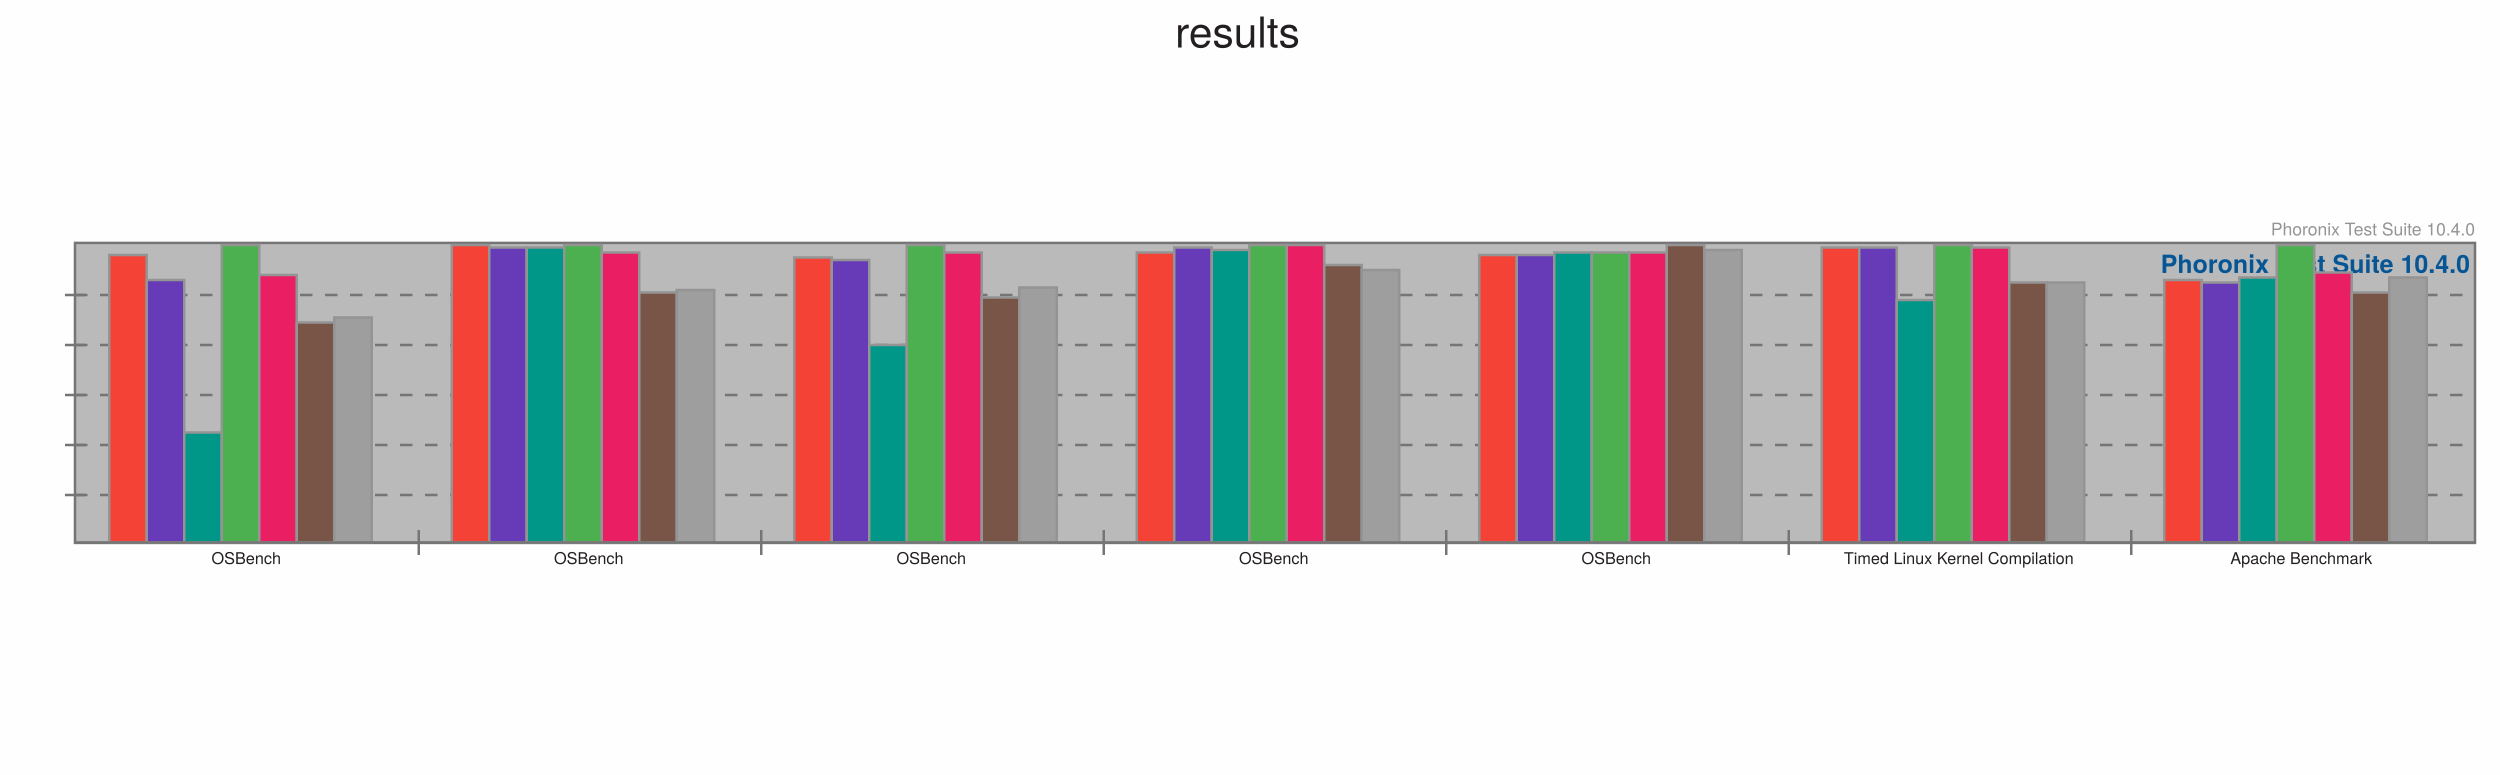
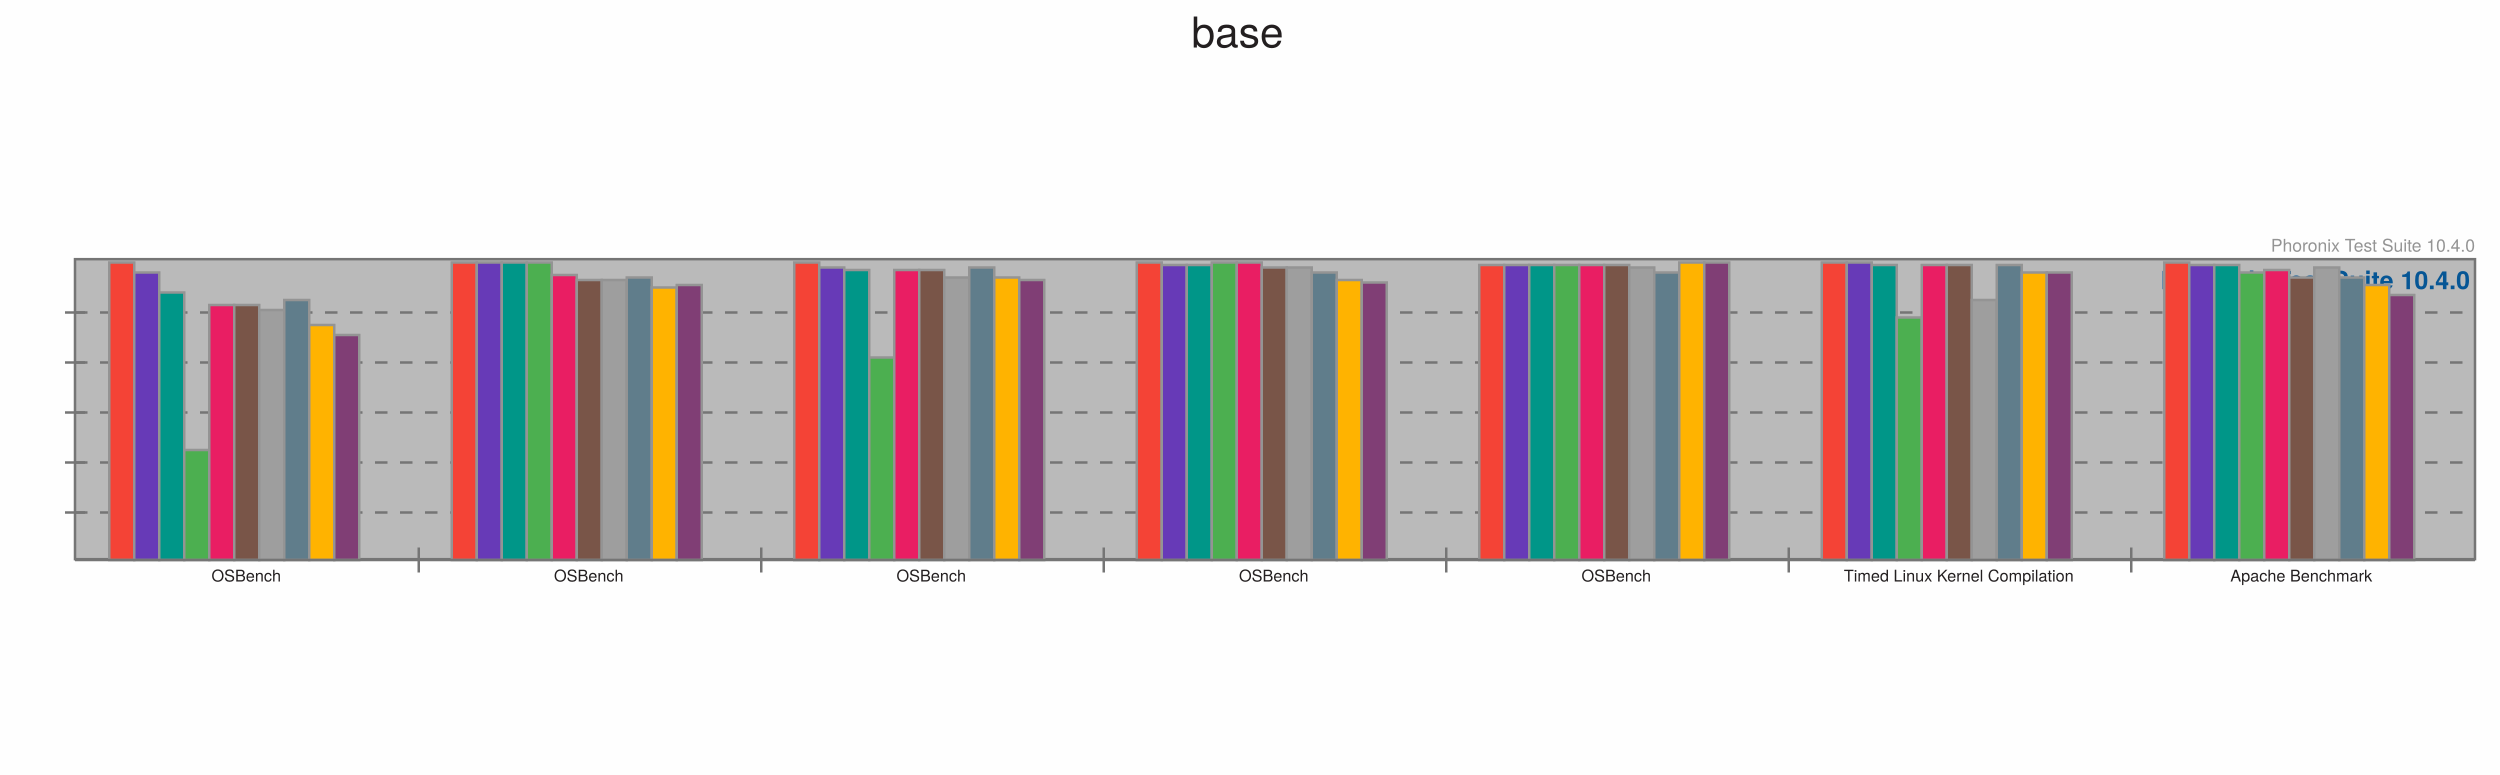
<svg xmlns="http://www.w3.org/2000/svg" version="1.1" font-family="sans-serif, droid-sans, helvetica, verdana, tahoma" viewbox="0 0 1000 310" width="1000" height="310" preserveAspectRatio="xMinYMin meet">
  <rect x="0" y="0" width="1000" height="310" fill="#FEFEFE" />
  <g stroke="#757575" stroke-width="1" />
  <g font-size="9" text-anchor="start" font-weight="bold" />
-   <rect x="30" y="97.167" width="960" height="120" fill="#BABABA" stroke="#757575" stroke-width="1" />
-   <text x="988" y="109.167" font-size="10" fill="#065695" text-anchor="end" font-weight="bold">Phoronix Test Suite 10.4.0</text>
+   <rect x="30" y="103.667" width="960" height="120" fill="#BABABA" stroke="#757575" stroke-width="1" />
+   <text x="988" y="115.667" font-size="10" fill="#065695" text-anchor="end" font-weight="bold">Phoronix Test Suite 10.4.0</text>
  <g stroke="#757575" stroke-width="1" stroke-dasharray="5,5">
-     <line x1="30" y1="198" x2="990" y2="198" />
-     <line x1="30" y1="178" x2="990" y2="178" />
-     <line x1="30" y1="158" x2="990" y2="158" />
-     <line x1="30" y1="138" x2="990" y2="138" />
-     <line x1="30" y1="118" x2="990" y2="118" />
+     <line x1="30" y1="205" x2="990" y2="205" />
+     <line x1="30" y1="185" x2="990" y2="185" />
+     <line x1="30" y1="165" x2="990" y2="165" />
+     <line x1="30" y1="145" x2="990" y2="145" />
+     <line x1="30" y1="125" x2="990" y2="125" />
  </g>
  <g stroke="#757575" stroke-width="1">
-     <line x1="26" y1="198" x2="34" y2="198" />
-     <line x1="26" y1="178" x2="34" y2="178" />
-     <line x1="26" y1="158" x2="34" y2="158" />
-     <line x1="26" y1="138" x2="34" y2="138" />
-     <line x1="26" y1="118" x2="34" y2="118" />
+     <line x1="26" y1="205" x2="34" y2="205" />
+     <line x1="26" y1="185" x2="34" y2="185" />
+     <line x1="26" y1="165" x2="34" y2="165" />
+     <line x1="26" y1="145" x2="34" y2="145" />
+     <line x1="26" y1="125" x2="34" y2="125" />
  </g>
  <g stroke="#949494" stroke-width="1" stroke-dasharray="5,5" />
  <g font-size="10" fill="#065695" text-anchor="end" />
-   <text x="98.5" y="220" font-size="6.5" fill="#231f20" text-anchor="middle" dominant-baseline="text-before-edge">OSBench</text>
-   <rect x="43.7" y="102" width="15" height="115" fill="#f44336" stroke="#949494" stroke-width="1" />
-   <rect x="58.7" y="112" width="15" height="105" fill="#673ab7" stroke="#949494" stroke-width="1" />
-   <rect x="73.7" y="173" width="15" height="44" fill="#009688" stroke="#949494" stroke-width="1" />
-   <rect x="88.7" y="98" width="15" height="119" fill="#4caf50" stroke="#949494" stroke-width="1" />
-   <rect x="103.7" y="110" width="15" height="107" fill="#e91e63" stroke="#949494" stroke-width="1" />
-   <rect x="118.7" y="129" width="15" height="88" fill="#795548" stroke="#949494" stroke-width="1" />
-   <rect x="133.7" y="127" width="15" height="90" fill="#9e9e9e" stroke="#949494" stroke-width="1" />
-   <text x="235.5" y="220" font-size="6.5" fill="#231f20" text-anchor="middle" dominant-baseline="text-before-edge">OSBench</text>
-   <rect x="180.7" y="98" width="15" height="119" fill="#f44336" stroke="#949494" stroke-width="1" />
-   <rect x="195.7" y="99" width="15" height="118" fill="#673ab7" stroke="#949494" stroke-width="1" />
-   <rect x="210.7" y="99" width="15" height="118" fill="#009688" stroke="#949494" stroke-width="1" />
-   <rect x="225.7" y="98" width="15" height="119" fill="#4caf50" stroke="#949494" stroke-width="1" />
-   <rect x="240.7" y="101" width="15" height="116" fill="#e91e63" stroke="#949494" stroke-width="1" />
-   <rect x="255.7" y="117" width="15" height="100" fill="#795548" stroke="#949494" stroke-width="1" />
-   <rect x="270.7" y="116" width="15" height="101" fill="#9e9e9e" stroke="#949494" stroke-width="1" />
-   <text x="372.5" y="220" font-size="6.5" fill="#231f20" text-anchor="middle" dominant-baseline="text-before-edge">OSBench</text>
-   <rect x="317.7" y="103" width="15" height="114" fill="#f44336" stroke="#949494" stroke-width="1" />
-   <rect x="332.7" y="104" width="15" height="113" fill="#673ab7" stroke="#949494" stroke-width="1" />
-   <rect x="347.7" y="138" width="15" height="79" fill="#009688" stroke="#949494" stroke-width="1" />
-   <rect x="362.7" y="98" width="15" height="119" fill="#4caf50" stroke="#949494" stroke-width="1" />
-   <rect x="377.7" y="101" width="15" height="116" fill="#e91e63" stroke="#949494" stroke-width="1" />
-   <rect x="392.7" y="119" width="15" height="98" fill="#795548" stroke="#949494" stroke-width="1" />
-   <rect x="407.7" y="115" width="15" height="102" fill="#9e9e9e" stroke="#949494" stroke-width="1" />
-   <text x="509.5" y="220" font-size="6.5" fill="#231f20" text-anchor="middle" dominant-baseline="text-before-edge">OSBench</text>
-   <rect x="454.7" y="101" width="15" height="116" fill="#f44336" stroke="#949494" stroke-width="1" />
-   <rect x="469.7" y="99" width="15" height="118" fill="#673ab7" stroke="#949494" stroke-width="1" />
-   <rect x="484.7" y="100" width="15" height="117" fill="#009688" stroke="#949494" stroke-width="1" />
-   <rect x="499.7" y="98" width="15" height="119" fill="#4caf50" stroke="#949494" stroke-width="1" />
-   <rect x="514.7" y="98" width="15" height="119" fill="#e91e63" stroke="#949494" stroke-width="1" />
-   <rect x="529.7" y="106" width="15" height="111" fill="#795548" stroke="#949494" stroke-width="1" />
-   <rect x="544.7" y="108" width="15" height="109" fill="#9e9e9e" stroke="#949494" stroke-width="1" />
-   <text x="646.5" y="220" font-size="6.5" fill="#231f20" text-anchor="middle" dominant-baseline="text-before-edge">OSBench</text>
-   <rect x="591.7" y="102" width="15" height="115" fill="#f44336" stroke="#949494" stroke-width="1" />
-   <rect x="606.7" y="102" width="15" height="115" fill="#673ab7" stroke="#949494" stroke-width="1" />
-   <rect x="621.7" y="101" width="15" height="116" fill="#009688" stroke="#949494" stroke-width="1" />
-   <rect x="636.7" y="101" width="15" height="116" fill="#4caf50" stroke="#949494" stroke-width="1" />
-   <rect x="651.7" y="101" width="15" height="116" fill="#e91e63" stroke="#949494" stroke-width="1" />
-   <rect x="666.7" y="98" width="15" height="119" fill="#795548" stroke="#949494" stroke-width="1" />
-   <rect x="681.7" y="100" width="15" height="117" fill="#9e9e9e" stroke="#949494" stroke-width="1" />
-   <text x="783.5" y="220" font-size="6.5" fill="#231f20" text-anchor="middle" dominant-baseline="text-before-edge">Timed Linux Kernel Compilation</text>
-   <rect x="728.7" y="99" width="15" height="118" fill="#f44336" stroke="#949494" stroke-width="1" />
-   <rect x="743.7" y="99" width="15" height="118" fill="#673ab7" stroke="#949494" stroke-width="1" />
-   <rect x="758.7" y="120" width="15" height="97" fill="#009688" stroke="#949494" stroke-width="1" />
-   <rect x="773.7" y="98" width="15" height="119" fill="#4caf50" stroke="#949494" stroke-width="1" />
-   <rect x="788.7" y="99" width="15" height="118" fill="#e91e63" stroke="#949494" stroke-width="1" />
-   <rect x="803.7" y="113" width="15" height="104" fill="#795548" stroke="#949494" stroke-width="1" />
-   <rect x="818.7" y="113" width="15" height="104" fill="#9e9e9e" stroke="#949494" stroke-width="1" />
-   <text x="920.5" y="220" font-size="6.5" fill="#231f20" text-anchor="middle" dominant-baseline="text-before-edge">Apache Benchmark</text>
-   <rect x="865.7" y="112" width="15" height="105" fill="#f44336" stroke="#949494" stroke-width="1" />
-   <rect x="880.7" y="113" width="15" height="104" fill="#673ab7" stroke="#949494" stroke-width="1" />
-   <rect x="895.7" y="111" width="15" height="106" fill="#009688" stroke="#949494" stroke-width="1" />
-   <rect x="910.7" y="98" width="15" height="119" fill="#4caf50" stroke="#949494" stroke-width="1" />
-   <rect x="925.7" y="109" width="15" height="108" fill="#e91e63" stroke="#949494" stroke-width="1" />
-   <rect x="940.7" y="117" width="15" height="100" fill="#795548" stroke="#949494" stroke-width="1" />
-   <rect x="955.7" y="111" width="15" height="106" fill="#9e9e9e" stroke="#949494" stroke-width="1" />
-   <line x1="167" y1="217" x2="949" y2="217" stroke="#757575" stroke-width="10" stroke-dasharray="1,136" />
-   <line x1="30" y1="217" x2="990" y2="217" stroke="#757575" stroke-width="1" />
-   <text x="495" y="19" font-size="17" fill="#231f20" text-anchor="middle">results</text>
-   <text x="990" y="94.167" font-size="7" fill="#949494" text-anchor="end">Phoronix Test Suite 10.4.0</text>
+   <text x="98.5" y="227" font-size="6.5" fill="#231f20" text-anchor="middle" dominant-baseline="text-before-edge">OSBench</text>
+   <rect x="43.7" y="105" width="10" height="119" fill="#f44336" stroke="#949494" stroke-width="1" />
+   <rect x="53.7" y="109" width="10" height="115" fill="#673ab7" stroke="#949494" stroke-width="1" />
+   <rect x="63.7" y="117" width="10" height="107" fill="#009688" stroke="#949494" stroke-width="1" />
+   <rect x="73.7" y="180" width="10" height="44" fill="#4caf50" stroke="#949494" stroke-width="1" />
+   <rect x="83.7" y="122" width="10" height="102" fill="#e91e63" stroke="#949494" stroke-width="1" />
+   <rect x="93.7" y="122" width="10" height="102" fill="#795548" stroke="#949494" stroke-width="1" />
+   <rect x="103.7" y="124" width="10" height="100" fill="#9e9e9e" stroke="#949494" stroke-width="1" />
+   <rect x="113.7" y="120" width="10" height="104" fill="#607d8b" stroke="#949494" stroke-width="1" />
+   <rect x="123.7" y="130" width="10" height="94" fill="#FFB300" stroke="#949494" stroke-width="1" />
+   <rect x="133.7" y="134" width="10" height="90" fill="#803E75" stroke="#949494" stroke-width="1" />
+   <text x="235.5" y="227" font-size="6.5" fill="#231f20" text-anchor="middle" dominant-baseline="text-before-edge">OSBench</text>
+   <rect x="180.7" y="105" width="10" height="119" fill="#f44336" stroke="#949494" stroke-width="1" />
+   <rect x="190.7" y="105" width="10" height="119" fill="#673ab7" stroke="#949494" stroke-width="1" />
+   <rect x="200.7" y="105" width="10" height="119" fill="#009688" stroke="#949494" stroke-width="1" />
+   <rect x="210.7" y="105" width="10" height="119" fill="#4caf50" stroke="#949494" stroke-width="1" />
+   <rect x="220.7" y="110" width="10" height="114" fill="#e91e63" stroke="#949494" stroke-width="1" />
+   <rect x="230.7" y="112" width="10" height="112" fill="#795548" stroke="#949494" stroke-width="1" />
+   <rect x="240.7" y="112" width="10" height="112" fill="#9e9e9e" stroke="#949494" stroke-width="1" />
+   <rect x="250.7" y="111" width="10" height="113" fill="#607d8b" stroke="#949494" stroke-width="1" />
+   <rect x="260.7" y="115" width="10" height="109" fill="#FFB300" stroke="#949494" stroke-width="1" />
+   <rect x="270.7" y="114" width="10" height="110" fill="#803E75" stroke="#949494" stroke-width="1" />
+   <text x="372.5" y="227" font-size="6.5" fill="#231f20" text-anchor="middle" dominant-baseline="text-before-edge">OSBench</text>
+   <rect x="317.7" y="105" width="10" height="119" fill="#f44336" stroke="#949494" stroke-width="1" />
+   <rect x="327.7" y="107" width="10" height="117" fill="#673ab7" stroke="#949494" stroke-width="1" />
+   <rect x="337.7" y="108" width="10" height="116" fill="#009688" stroke="#949494" stroke-width="1" />
+   <rect x="347.7" y="143" width="10" height="81" fill="#4caf50" stroke="#949494" stroke-width="1" />
+   <rect x="357.7" y="108" width="10" height="116" fill="#e91e63" stroke="#949494" stroke-width="1" />
+   <rect x="367.7" y="108" width="10" height="116" fill="#795548" stroke="#949494" stroke-width="1" />
+   <rect x="377.7" y="111" width="10" height="113" fill="#9e9e9e" stroke="#949494" stroke-width="1" />
+   <rect x="387.7" y="107" width="10" height="117" fill="#607d8b" stroke="#949494" stroke-width="1" />
+   <rect x="397.7" y="111" width="10" height="113" fill="#FFB300" stroke="#949494" stroke-width="1" />
+   <rect x="407.7" y="112" width="10" height="112" fill="#803E75" stroke="#949494" stroke-width="1" />
+   <text x="509.5" y="227" font-size="6.5" fill="#231f20" text-anchor="middle" dominant-baseline="text-before-edge">OSBench</text>
+   <rect x="454.7" y="105" width="10" height="119" fill="#f44336" stroke="#949494" stroke-width="1" />
+   <rect x="464.7" y="106" width="10" height="118" fill="#673ab7" stroke="#949494" stroke-width="1" />
+   <rect x="474.7" y="106" width="10" height="118" fill="#009688" stroke="#949494" stroke-width="1" />
+   <rect x="484.7" y="105" width="10" height="119" fill="#4caf50" stroke="#949494" stroke-width="1" />
+   <rect x="494.7" y="105" width="10" height="119" fill="#e91e63" stroke="#949494" stroke-width="1" />
+   <rect x="504.7" y="107" width="10" height="117" fill="#795548" stroke="#949494" stroke-width="1" />
+   <rect x="514.7" y="107" width="10" height="117" fill="#9e9e9e" stroke="#949494" stroke-width="1" />
+   <rect x="524.7" y="109" width="10" height="115" fill="#607d8b" stroke="#949494" stroke-width="1" />
+   <rect x="534.7" y="112" width="10" height="112" fill="#FFB300" stroke="#949494" stroke-width="1" />
+   <rect x="544.7" y="113" width="10" height="111" fill="#803E75" stroke="#949494" stroke-width="1" />
+   <text x="646.5" y="227" font-size="6.5" fill="#231f20" text-anchor="middle" dominant-baseline="text-before-edge">OSBench</text>
+   <rect x="591.7" y="106" width="10" height="118" fill="#f44336" stroke="#949494" stroke-width="1" />
+   <rect x="601.7" y="106" width="10" height="118" fill="#673ab7" stroke="#949494" stroke-width="1" />
+   <rect x="611.7" y="106" width="10" height="118" fill="#009688" stroke="#949494" stroke-width="1" />
+   <rect x="621.7" y="106" width="10" height="118" fill="#4caf50" stroke="#949494" stroke-width="1" />
+   <rect x="631.7" y="106" width="10" height="118" fill="#e91e63" stroke="#949494" stroke-width="1" />
+   <rect x="641.7" y="106" width="10" height="118" fill="#795548" stroke="#949494" stroke-width="1" />
+   <rect x="651.7" y="107" width="10" height="117" fill="#9e9e9e" stroke="#949494" stroke-width="1" />
+   <rect x="661.7" y="109" width="10" height="115" fill="#607d8b" stroke="#949494" stroke-width="1" />
+   <rect x="671.7" y="105" width="10" height="119" fill="#FFB300" stroke="#949494" stroke-width="1" />
+   <rect x="681.7" y="105" width="10" height="119" fill="#803E75" stroke="#949494" stroke-width="1" />
+   <text x="783.5" y="227" font-size="6.5" fill="#231f20" text-anchor="middle" dominant-baseline="text-before-edge">Timed Linux Kernel Compilation</text>
+   <rect x="728.7" y="105" width="10" height="119" fill="#f44336" stroke="#949494" stroke-width="1" />
+   <rect x="738.7" y="105" width="10" height="119" fill="#673ab7" stroke="#949494" stroke-width="1" />
+   <rect x="748.7" y="106" width="10" height="118" fill="#009688" stroke="#949494" stroke-width="1" />
+   <rect x="758.7" y="127" width="10" height="97" fill="#4caf50" stroke="#949494" stroke-width="1" />
+   <rect x="768.7" y="106" width="10" height="118" fill="#e91e63" stroke="#949494" stroke-width="1" />
+   <rect x="778.7" y="106" width="10" height="118" fill="#795548" stroke="#949494" stroke-width="1" />
+   <rect x="788.7" y="120" width="10" height="104" fill="#9e9e9e" stroke="#949494" stroke-width="1" />
+   <rect x="798.7" y="106" width="10" height="118" fill="#607d8b" stroke="#949494" stroke-width="1" />
+   <rect x="808.7" y="109" width="10" height="115" fill="#FFB300" stroke="#949494" stroke-width="1" />
+   <rect x="818.7" y="109" width="10" height="115" fill="#803E75" stroke="#949494" stroke-width="1" />
+   <text x="920.5" y="227" font-size="6.5" fill="#231f20" text-anchor="middle" dominant-baseline="text-before-edge">Apache Benchmark</text>
+   <rect x="865.7" y="105" width="10" height="119" fill="#f44336" stroke="#949494" stroke-width="1" />
+   <rect x="875.7" y="106" width="10" height="118" fill="#673ab7" stroke="#949494" stroke-width="1" />
+   <rect x="885.7" y="106" width="10" height="118" fill="#009688" stroke="#949494" stroke-width="1" />
+   <rect x="895.7" y="109" width="10" height="115" fill="#4caf50" stroke="#949494" stroke-width="1" />
+   <rect x="905.7" y="108" width="10" height="116" fill="#e91e63" stroke="#949494" stroke-width="1" />
+   <rect x="915.7" y="111" width="10" height="113" fill="#795548" stroke="#949494" stroke-width="1" />
+   <rect x="925.7" y="107" width="10" height="117" fill="#9e9e9e" stroke="#949494" stroke-width="1" />
+   <rect x="935.7" y="111" width="10" height="113" fill="#607d8b" stroke="#949494" stroke-width="1" />
+   <rect x="945.7" y="114" width="10" height="110" fill="#FFB300" stroke="#949494" stroke-width="1" />
+   <rect x="955.7" y="118" width="10" height="106" fill="#803E75" stroke="#949494" stroke-width="1" />
+   <line x1="167" y1="224" x2="949" y2="224" stroke="#757575" stroke-width="10" stroke-dasharray="1,136" />
+   <line x1="30" y1="224" x2="990" y2="224" stroke="#757575" stroke-width="1" />
+   <text x="495" y="19" font-size="17" fill="#231f20" text-anchor="middle">base</text>
+   <text x="990" y="100.667" font-size="7" fill="#949494" text-anchor="end">Phoronix Test Suite 10.4.0</text>
</svg>
